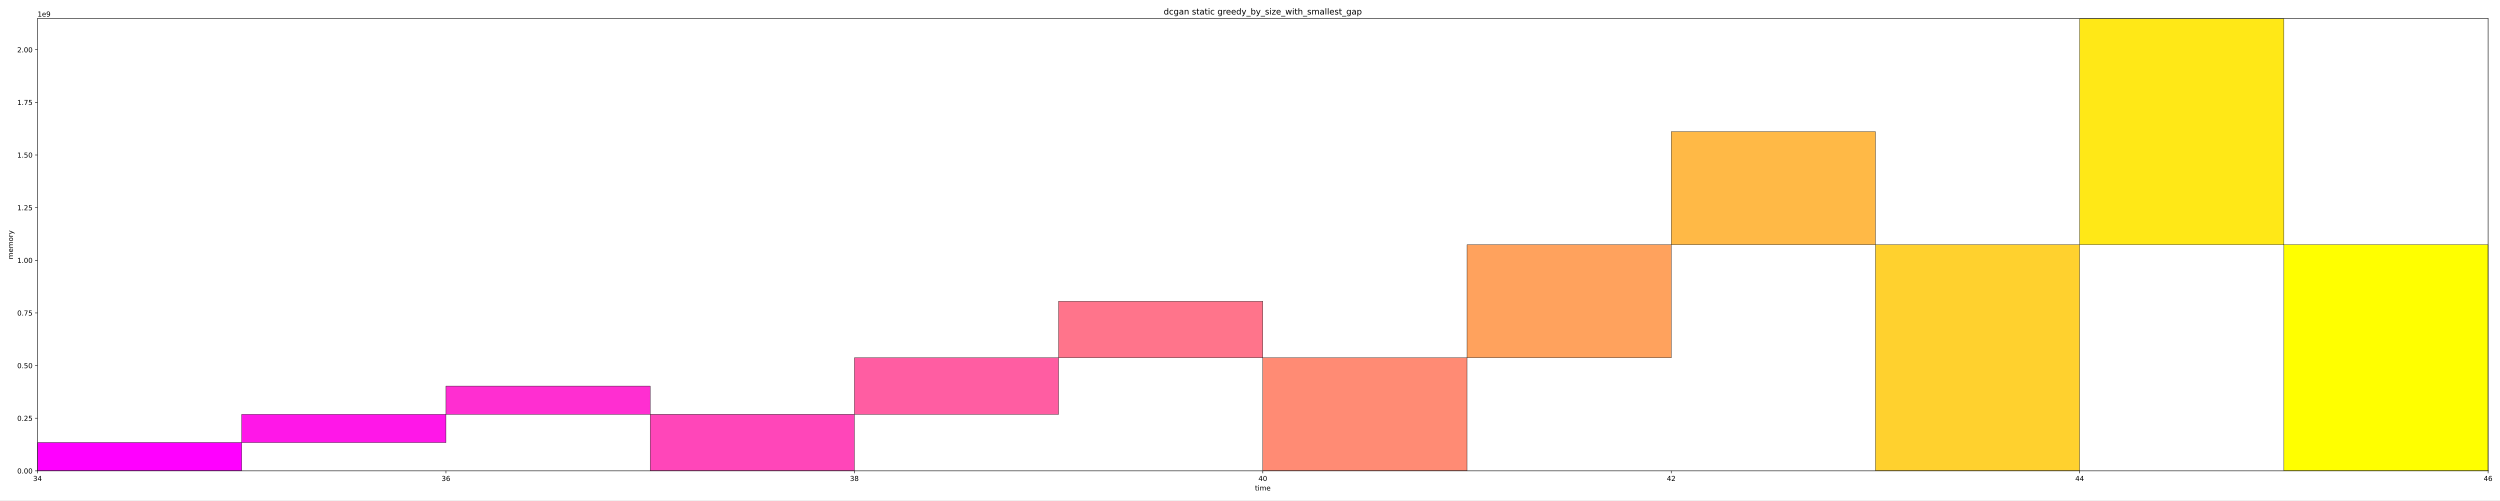
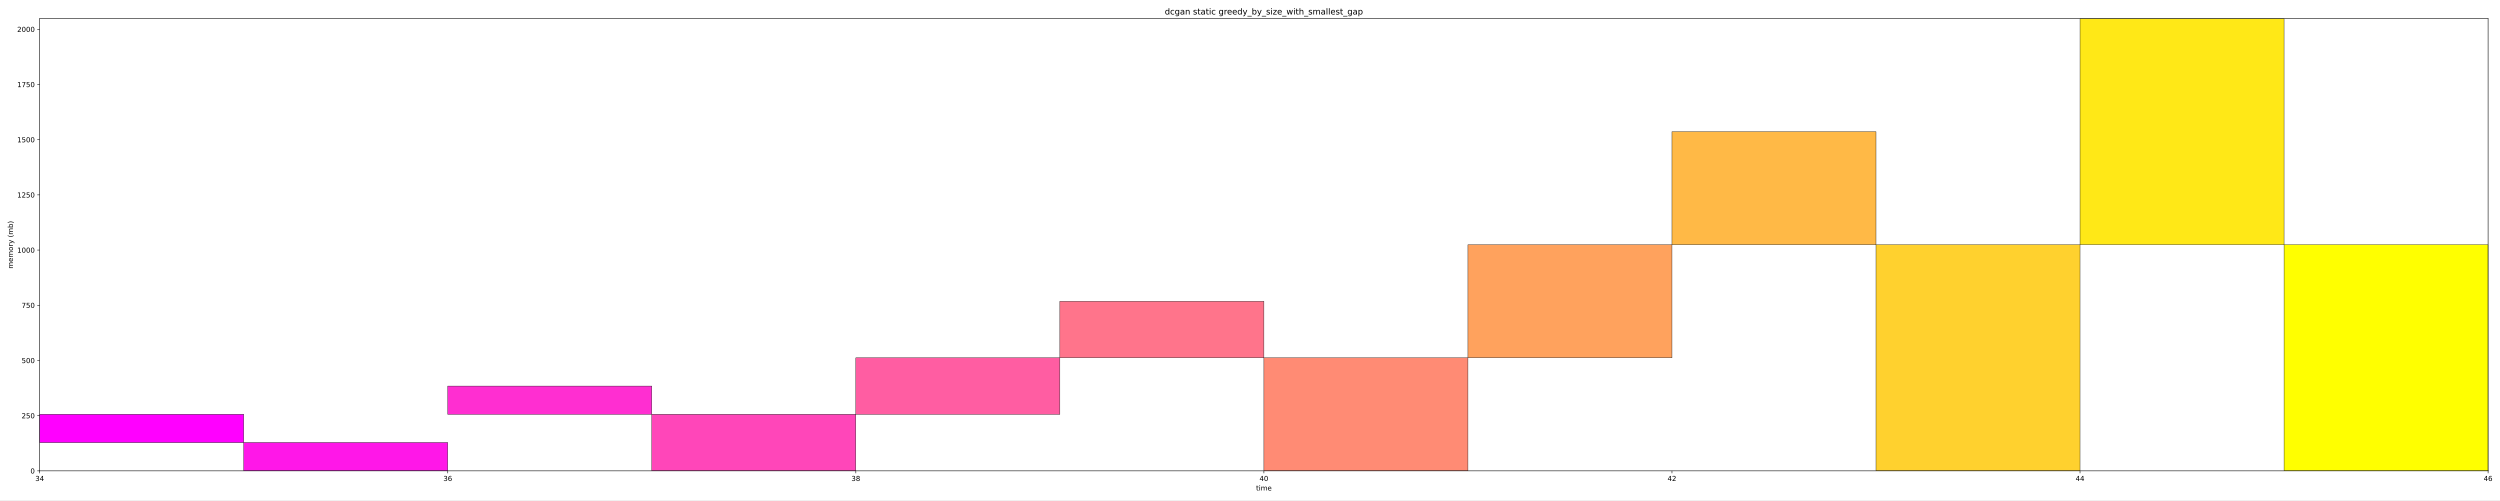
<svg xmlns="http://www.w3.org/2000/svg" xmlns:xlink="http://www.w3.org/1999/xlink" height="720pt" version="1.1" viewBox="0 0 3600 720" width="3600pt">
  <defs>
    <style type="text/css">*{stroke-linecap:butt;stroke-linejoin:round;}</style>
  </defs>
  <g id="figure_1">
    <g id="patch_1">
      <path d="M 0 720  L 3600 720  L 3600 0  L 0 0  z " style="fill:#ffffff;" />
    </g>
    <g id="axes_1">
      <g id="patch_2">
-         <path d="M 54.02 678.04  L 3582.855 678.04  L 3582.855 26.88  L 54.02 26.88  z " style="fill:#ffffff;" />
+         <path d="M 57.17 678.04  L 3582.855 678.04  L 3582.855 26.88  L 57.17 26.88  z " style="fill:#ffffff;" />
      </g>
      <g id="patch_3">
-         <path clip-path="url(#p59c1eb169c)" d="M 54.02 678.04  L 348.09 678.04  L 348.09 637.342  L 54.02 637.342  z " style="fill:#ff00ff;stroke:#000000;stroke-linejoin:miter;stroke-width:0.5;" />
+         <path clip-path="url(#p5b5885b519)" d="M 57.17 637.342  L 350.977 637.342  L 350.977 596.645  L 57.17 596.645  z " style="fill:#ff00ff;stroke:#000000;stroke-linejoin:miter;stroke-width:0.5;" />
      </g>
      <g id="patch_4">
-         <path clip-path="url(#p59c1eb169c)" d="M 348.09 637.342  L 642.159 637.342  L 642.159 596.645  L 348.09 596.645  z " style="fill:#ff17e8;stroke:#000000;stroke-linejoin:miter;stroke-width:0.5;" />
+         <path clip-path="url(#p5b5885b519)" d="M 350.977 678.04  L 644.784 678.04  L 644.784 637.342  L 350.977 637.342  z " style="fill:#ff17e8;stroke:#000000;stroke-linejoin:miter;stroke-width:0.5;" />
      </g>
      <g id="patch_5">
-         <path clip-path="url(#p59c1eb169c)" d="M 642.159 596.645  L 936.229 596.645  L 936.229 555.947  L 642.159 555.947  z " style="fill:#ff2ed1;stroke:#000000;stroke-linejoin:miter;stroke-width:0.5;" />
+         <path clip-path="url(#p5b5885b519)" d="M 644.784 596.645  L 938.591 596.645  L 938.591 555.947  L 644.784 555.947  z " style="fill:#ff2ed1;stroke:#000000;stroke-linejoin:miter;stroke-width:0.5;" />
      </g>
      <g id="patch_6">
-         <path clip-path="url(#p59c1eb169c)" d="M 936.229 678.04  L 1230.298 678.04  L 1230.298 596.645  L 936.229 596.645  z " style="fill:#ff46b9;stroke:#000000;stroke-linejoin:miter;stroke-width:0.5;" />
+         <path clip-path="url(#p5b5885b519)" d="M 938.591 678.04  L 1232.398 678.04  L 1232.398 596.645  L 938.591 596.645  z " style="fill:#ff46b9;stroke:#000000;stroke-linejoin:miter;stroke-width:0.5;" />
      </g>
      <g id="patch_7">
-         <path clip-path="url(#p59c1eb169c)" d="M 1230.298 596.645  L 1524.368 596.645  L 1524.368 515.25  L 1230.298 515.25  z " style="fill:#ff5da2;stroke:#000000;stroke-linejoin:miter;stroke-width:0.5;" />
+         <path clip-path="url(#p5b5885b519)" d="M 1232.398 596.645  L 1526.205 596.645  L 1526.205 515.25  L 1232.398 515.25  z " style="fill:#ff5da2;stroke:#000000;stroke-linejoin:miter;stroke-width:0.5;" />
      </g>
      <g id="patch_8">
-         <path clip-path="url(#p59c1eb169c)" d="M 1524.368 515.25  L 1818.438 515.25  L 1818.438 433.855  L 1524.368 433.855  z " style="fill:#ff748b;stroke:#000000;stroke-linejoin:miter;stroke-width:0.5;" />
+         <path clip-path="url(#p5b5885b519)" d="M 1526.205 515.25  L 1820.013 515.25  L 1820.013 433.855  L 1526.205 433.855  z " style="fill:#ff748b;stroke:#000000;stroke-linejoin:miter;stroke-width:0.5;" />
      </g>
      <g id="patch_9">
-         <path clip-path="url(#p59c1eb169c)" d="M 1818.438 678.04  L 2112.507 678.04  L 2112.507 515.25  L 1818.438 515.25  z " style="fill:#ff8b74;stroke:#000000;stroke-linejoin:miter;stroke-width:0.5;" />
+         <path clip-path="url(#p5b5885b519)" d="M 1820.013 678.04  L 2113.82 678.04  L 2113.82 515.25  L 1820.013 515.25  z " style="fill:#ff8b74;stroke:#000000;stroke-linejoin:miter;stroke-width:0.5;" />
      </g>
      <g id="patch_10">
-         <path clip-path="url(#p59c1eb169c)" d="M 2112.507 515.25  L 2406.577 515.25  L 2406.577 352.46  L 2112.507 352.46  z " style="fill:#ffa25d;stroke:#000000;stroke-linejoin:miter;stroke-width:0.5;" />
+         <path clip-path="url(#p5b5885b519)" d="M 2113.82 515.25  L 2407.627 515.25  L 2407.627 352.46  L 2113.82 352.46  z " style="fill:#ffa25d;stroke:#000000;stroke-linejoin:miter;stroke-width:0.5;" />
      </g>
      <g id="patch_11">
-         <path clip-path="url(#p59c1eb169c)" d="M 2406.577 352.46  L 2700.646 352.46  L 2700.646 189.67  L 2406.577 189.67  z " style="fill:#ffb946;stroke:#000000;stroke-linejoin:miter;stroke-width:0.5;" />
+         <path clip-path="url(#p5b5885b519)" d="M 2407.627 352.46  L 2701.434 352.46  L 2701.434 189.67  L 2407.627 189.67  z " style="fill:#ffb946;stroke:#000000;stroke-linejoin:miter;stroke-width:0.5;" />
      </g>
      <g id="patch_12">
-         <path clip-path="url(#p59c1eb169c)" d="M 2700.646 678.04  L 2994.716 678.04  L 2994.716 352.46  L 2700.646 352.46  z " style="fill:#ffd12e;stroke:#000000;stroke-linejoin:miter;stroke-width:0.5;" />
+         <path clip-path="url(#p5b5885b519)" d="M 2701.434 678.04  L 2995.241 678.04  L 2995.241 352.46  L 2701.434 352.46  z " style="fill:#ffd12e;stroke:#000000;stroke-linejoin:miter;stroke-width:0.5;" />
      </g>
      <g id="patch_13">
-         <path clip-path="url(#p59c1eb169c)" d="M 2994.716 352.46  L 3288.785 352.46  L 3288.785 26.88  L 2994.716 26.88  z " style="fill:#ffe817;stroke:#000000;stroke-linejoin:miter;stroke-width:0.5;" />
+         <path clip-path="url(#p5b5885b519)" d="M 2995.241 352.46  L 3289.048 352.46  L 3289.048 26.88  L 2995.241 26.88  z " style="fill:#ffe817;stroke:#000000;stroke-linejoin:miter;stroke-width:0.5;" />
      </g>
      <g id="patch_14">
-         <path clip-path="url(#p59c1eb169c)" d="M 3288.785 678.04  L 3582.855 678.04  L 3582.855 352.46  L 3288.785 352.46  z " style="fill:#ffff00;stroke:#000000;stroke-linejoin:miter;stroke-width:0.5;" />
+         <path clip-path="url(#p5b5885b519)" d="M 3289.048 678.04  L 3582.855 678.04  L 3582.855 352.46  L 3289.048 352.46  z " style="fill:#ffff00;stroke:#000000;stroke-linejoin:miter;stroke-width:0.5;" />
      </g>
      <g id="matplotlib.axis_1">
        <g id="xtick_1">
          <g id="line2d_1">
            <defs>
-               <path d="M 0 0  L 0 3.5  " id="m868008a012" style="stroke:#000000;stroke-width:0.8;" />
+               <path d="M 0 0  L 0 3.5  " id="m33c045adec" style="stroke:#000000;stroke-width:0.8;" />
            </defs>
            <g>
-               <use style="stroke:#000000;stroke-width:0.8;" x="54.02" xlink:href="#m868008a012" y="678.04" />
+               <use style="stroke:#000000;stroke-width:0.8;" x="57.17" xlink:href="#m33c045adec" y="678.04" />
            </g>
          </g>
          <g id="text_1">
-             <g transform="translate(47.6575 692.6384)scale(0.1 -0.1)">
+             <g transform="translate(50.8075 692.6384)scale(0.1 -0.1)">
              <defs>
                <path d="M 2597 2516  Q 3050 2419 3304 2112  Q 3559 1806 3559 1356  Q 3559 666 3084 287  Q 2609 -91 1734 -91  Q 1441 -91 1130 -33  Q 819 25 488 141  L 488 750  Q 750 597 1062 519  Q 1375 441 1716 441  Q 2309 441 2620 675  Q 2931 909 2931 1356  Q 2931 1769 2642 2001  Q 2353 2234 1838 2234  L 1294 2234  L 1294 2753  L 1863 2753  Q 2328 2753 2575 2939  Q 2822 3125 2822 3475  Q 2822 3834 2567 4026  Q 2313 4219 1838 4219  Q 1578 4219 1281 4162  Q 984 4106 628 3988  L 628 4550  Q 988 4650 1302 4700  Q 1616 4750 1894 4750  Q 2613 4750 3031 4423  Q 3450 4097 3450 3541  Q 3450 3153 3228 2886  Q 3006 2619 2597 2516  z " id="DejaVuSans-33" transform="scale(0.015625)" />
                <path d="M 2419 4116  L 825 1625  L 2419 1625  L 2419 4116  z M 2253 4666  L 3047 4666  L 3047 1625  L 3713 1625  L 3713 1100  L 3047 1100  L 3047 0  L 2419 0  L 2419 1100  L 313 1100  L 313 1709  L 2253 4666  z " id="DejaVuSans-34" transform="scale(0.015625)" />
              </defs>
              <use xlink:href="#DejaVuSans-33" />
              <use x="63.623" xlink:href="#DejaVuSans-34" />
            </g>
          </g>
        </g>
        <g id="xtick_2">
          <g id="line2d_2">
            <g>
-               <use style="stroke:#000000;stroke-width:0.8;" x="642.159" xlink:href="#m868008a012" y="678.04" />
+               <use style="stroke:#000000;stroke-width:0.8;" x="644.784" xlink:href="#m33c045adec" y="678.04" />
            </g>
          </g>
          <g id="text_2">
-             <g transform="translate(635.7967 692.6384)scale(0.1 -0.1)">
+             <g transform="translate(638.4217 692.6384)scale(0.1 -0.1)">
              <defs>
                <path d="M 2113 2584  Q 1688 2584 1439 2293  Q 1191 2003 1191 1497  Q 1191 994 1439 701  Q 1688 409 2113 409  Q 2538 409 2786 701  Q 3034 994 3034 1497  Q 3034 2003 2786 2293  Q 2538 2584 2113 2584  z M 3366 4563  L 3366 3988  Q 3128 4100 2886 4159  Q 2644 4219 2406 4219  Q 1781 4219 1451 3797  Q 1122 3375 1075 2522  Q 1259 2794 1537 2939  Q 1816 3084 2150 3084  Q 2853 3084 3261 2657  Q 3669 2231 3669 1497  Q 3669 778 3244 343  Q 2819 -91 2113 -91  Q 1303 -91 875 529  Q 447 1150 447 2328  Q 447 3434 972 4092  Q 1497 4750 2381 4750  Q 2619 4750 2861 4703  Q 3103 4656 3366 4563  z " id="DejaVuSans-36" transform="scale(0.015625)" />
              </defs>
              <use xlink:href="#DejaVuSans-33" />
              <use x="63.623" xlink:href="#DejaVuSans-36" />
            </g>
          </g>
        </g>
        <g id="xtick_3">
          <g id="line2d_3">
            <g>
-               <use style="stroke:#000000;stroke-width:0.8;" x="1230.298" xlink:href="#m868008a012" y="678.04" />
+               <use style="stroke:#000000;stroke-width:0.8;" x="1232.398" xlink:href="#m33c045adec" y="678.04" />
            </g>
          </g>
          <g id="text_3">
-             <g transform="translate(1223.936 692.6384)scale(0.1 -0.1)">
+             <g transform="translate(1226.036 692.6384)scale(0.1 -0.1)">
              <defs>
                <path d="M 2034 2216  Q 1584 2216 1326 1975  Q 1069 1734 1069 1313  Q 1069 891 1326 650  Q 1584 409 2034 409  Q 2484 409 2743 651  Q 3003 894 3003 1313  Q 3003 1734 2745 1975  Q 2488 2216 2034 2216  z M 1403 2484  Q 997 2584 770 2862  Q 544 3141 544 3541  Q 544 4100 942 4425  Q 1341 4750 2034 4750  Q 2731 4750 3128 4425  Q 3525 4100 3525 3541  Q 3525 3141 3298 2862  Q 3072 2584 2669 2484  Q 3125 2378 3379 2068  Q 3634 1759 3634 1313  Q 3634 634 3220 271  Q 2806 -91 2034 -91  Q 1263 -91 848 271  Q 434 634 434 1313  Q 434 1759 690 2068  Q 947 2378 1403 2484  z M 1172 3481  Q 1172 3119 1398 2916  Q 1625 2713 2034 2713  Q 2441 2713 2670 2916  Q 2900 3119 2900 3481  Q 2900 3844 2670 4047  Q 2441 4250 2034 4250  Q 1625 4250 1398 4047  Q 1172 3844 1172 3481  z " id="DejaVuSans-38" transform="scale(0.015625)" />
              </defs>
              <use xlink:href="#DejaVuSans-33" />
              <use x="63.623" xlink:href="#DejaVuSans-38" />
            </g>
          </g>
        </g>
        <g id="xtick_4">
          <g id="line2d_4">
            <g>
-               <use style="stroke:#000000;stroke-width:0.8;" x="1818.438" xlink:href="#m868008a012" y="678.04" />
+               <use style="stroke:#000000;stroke-width:0.8;" x="1820.013" xlink:href="#m33c045adec" y="678.04" />
            </g>
          </g>
          <g id="text_4">
-             <g transform="translate(1812.075 692.6384)scale(0.1 -0.1)">
+             <g transform="translate(1813.65 692.6384)scale(0.1 -0.1)">
              <defs>
                <path d="M 2034 4250  Q 1547 4250 1301 3770  Q 1056 3291 1056 2328  Q 1056 1369 1301 889  Q 1547 409 2034 409  Q 2525 409 2770 889  Q 3016 1369 3016 2328  Q 3016 3291 2770 3770  Q 2525 4250 2034 4250  z M 2034 4750  Q 2819 4750 3233 4129  Q 3647 3509 3647 2328  Q 3647 1150 3233 529  Q 2819 -91 2034 -91  Q 1250 -91 836 529  Q 422 1150 422 2328  Q 422 3509 836 4129  Q 1250 4750 2034 4750  z " id="DejaVuSans-30" transform="scale(0.015625)" />
              </defs>
              <use xlink:href="#DejaVuSans-34" />
              <use x="63.623" xlink:href="#DejaVuSans-30" />
            </g>
          </g>
        </g>
        <g id="xtick_5">
          <g id="line2d_5">
            <g>
-               <use style="stroke:#000000;stroke-width:0.8;" x="2406.577" xlink:href="#m868008a012" y="678.04" />
+               <use style="stroke:#000000;stroke-width:0.8;" x="2407.627" xlink:href="#m33c045adec" y="678.04" />
            </g>
          </g>
          <g id="text_5">
-             <g transform="translate(2400.214 692.6384)scale(0.1 -0.1)">
+             <g transform="translate(2401.264 692.6384)scale(0.1 -0.1)">
              <defs>
                <path d="M 1228 531  L 3431 531  L 3431 0  L 469 0  L 469 531  Q 828 903 1448 1529  Q 2069 2156 2228 2338  Q 2531 2678 2651 2914  Q 2772 3150 2772 3378  Q 2772 3750 2511 3984  Q 2250 4219 1831 4219  Q 1534 4219 1204 4116  Q 875 4013 500 3803  L 500 4441  Q 881 4594 1212 4672  Q 1544 4750 1819 4750  Q 2544 4750 2975 4387  Q 3406 4025 3406 3419  Q 3406 3131 3298 2873  Q 3191 2616 2906 2266  Q 2828 2175 2409 1742  Q 1991 1309 1228 531  z " id="DejaVuSans-32" transform="scale(0.015625)" />
              </defs>
              <use xlink:href="#DejaVuSans-34" />
              <use x="63.623" xlink:href="#DejaVuSans-32" />
            </g>
          </g>
        </g>
        <g id="xtick_6">
          <g id="line2d_6">
            <g>
-               <use style="stroke:#000000;stroke-width:0.8;" x="2994.716" xlink:href="#m868008a012" y="678.04" />
+               <use style="stroke:#000000;stroke-width:0.8;" x="2995.241" xlink:href="#m33c045adec" y="678.04" />
            </g>
          </g>
          <g id="text_6">
-             <g transform="translate(2988.353 692.6384)scale(0.1 -0.1)">
+             <g transform="translate(2988.878 692.6384)scale(0.1 -0.1)">
              <use xlink:href="#DejaVuSans-34" />
              <use x="63.623" xlink:href="#DejaVuSans-34" />
            </g>
          </g>
        </g>
        <g id="xtick_7">
          <g id="line2d_7">
            <g>
-               <use style="stroke:#000000;stroke-width:0.8;" x="3582.855" xlink:href="#m868008a012" y="678.04" />
+               <use style="stroke:#000000;stroke-width:0.8;" x="3582.855" xlink:href="#m33c045adec" y="678.04" />
            </g>
          </g>
          <g id="text_7">
            <g transform="translate(3576.492 692.6384)scale(0.1 -0.1)">
              <use xlink:href="#DejaVuSans-34" />
              <use x="63.623" xlink:href="#DejaVuSans-36" />
            </g>
          </g>
        </g>
        <g id="text_8">
-           <g transform="translate(1807.141 706.3166)scale(0.1 -0.1)">
+           <g transform="translate(1808.716 706.3166)scale(0.1 -0.1)">
            <defs>
              <path d="M 1172 4494  L 1172 3500  L 2356 3500  L 2356 3053  L 1172 3053  L 1172 1153  Q 1172 725 1289 603  Q 1406 481 1766 481  L 2356 481  L 2356 0  L 1766 0  Q 1100 0 847 248  Q 594 497 594 1153  L 594 3053  L 172 3053  L 172 3500  L 594 3500  L 594 4494  L 1172 4494  z " id="DejaVuSans-74" transform="scale(0.015625)" />
              <path d="M 603 3500  L 1178 3500  L 1178 0  L 603 0  L 603 3500  z M 603 4863  L 1178 4863  L 1178 4134  L 603 4134  L 603 4863  z " id="DejaVuSans-69" transform="scale(0.015625)" />
              <path d="M 3328 2828  Q 3544 3216 3844 3400  Q 4144 3584 4550 3584  Q 5097 3584 5394 3201  Q 5691 2819 5691 2113  L 5691 0  L 5113 0  L 5113 2094  Q 5113 2597 4934 2840  Q 4756 3084 4391 3084  Q 3944 3084 3684 2787  Q 3425 2491 3425 1978  L 3425 0  L 2847 0  L 2847 2094  Q 2847 2600 2669 2842  Q 2491 3084 2119 3084  Q 1678 3084 1418 2786  Q 1159 2488 1159 1978  L 1159 0  L 581 0  L 581 3500  L 1159 3500  L 1159 2956  Q 1356 3278 1631 3431  Q 1906 3584 2284 3584  Q 2666 3584 2933 3390  Q 3200 3197 3328 2828  z " id="DejaVuSans-6d" transform="scale(0.015625)" />
              <path d="M 3597 1894  L 3597 1613  L 953 1613  Q 991 1019 1311 708  Q 1631 397 2203 397  Q 2534 397 2845 478  Q 3156 559 3463 722  L 3463 178  Q 3153 47 2828 -22  Q 2503 -91 2169 -91  Q 1331 -91 842 396  Q 353 884 353 1716  Q 353 2575 817 3079  Q 1281 3584 2069 3584  Q 2775 3584 3186 3129  Q 3597 2675 3597 1894  z M 3022 2063  Q 3016 2534 2758 2815  Q 2500 3097 2075 3097  Q 1594 3097 1305 2825  Q 1016 2553 972 2059  L 3022 2063  z " id="DejaVuSans-65" transform="scale(0.015625)" />
            </defs>
            <use xlink:href="#DejaVuSans-74" />
            <use x="39.209" xlink:href="#DejaVuSans-69" />
            <use x="66.992" xlink:href="#DejaVuSans-6d" />
            <use x="164.404" xlink:href="#DejaVuSans-65" />
          </g>
        </g>
      </g>
      <g id="matplotlib.axis_2">
        <g id="ytick_1">
          <g id="line2d_8">
            <defs>
-               <path d="M 0 0  L -3.5 0  " id="m20a3fbc1a6" style="stroke:#000000;stroke-width:0.8;" />
+               <path d="M 0 0  L -3.5 0  " id="m0363af2e41" style="stroke:#000000;stroke-width:0.8;" />
            </defs>
            <g>
-               <use style="stroke:#000000;stroke-width:0.8;" x="54.02" xlink:href="#m20a3fbc1a6" y="678.04" />
+               <use style="stroke:#000000;stroke-width:0.8;" x="57.17" xlink:href="#m0363af2e41" y="678.04" />
            </g>
          </g>
          <g id="text_9">
-             <g transform="translate(24.75437 681.8392)scale(0.1 -0.1)">
-               <defs>
-                 <path d="M 684 794  L 1344 794  L 1344 0  L 684 0  L 684 794  z " id="DejaVuSans-2e" transform="scale(0.015625)" />
-               </defs>
+             <g transform="translate(43.8075 681.8392)scale(0.1 -0.1)">
              <use xlink:href="#DejaVuSans-30" />
-               <use x="63.623" xlink:href="#DejaVuSans-2e" />
-               <use x="95.41" xlink:href="#DejaVuSans-30" />
-               <use x="159.033" xlink:href="#DejaVuSans-30" />
            </g>
          </g>
        </g>
        <g id="ytick_2">
          <g id="line2d_9">
            <g>
-               <use style="stroke:#000000;stroke-width:0.8;" x="54.02" xlink:href="#m20a3fbc1a6" y="602.235" />
+               <use style="stroke:#000000;stroke-width:0.8;" x="57.17" xlink:href="#m0363af2e41" y="598.553" />
            </g>
          </g>
          <g id="text_10">
-             <g transform="translate(24.75437 606.0342)scale(0.1 -0.1)">
+             <g transform="translate(31.0825 602.3519)scale(0.1 -0.1)">
              <defs>
                <path d="M 691 4666  L 3169 4666  L 3169 4134  L 1269 4134  L 1269 2991  Q 1406 3038 1543 3061  Q 1681 3084 1819 3084  Q 2600 3084 3056 2656  Q 3513 2228 3513 1497  Q 3513 744 3044 326  Q 2575 -91 1722 -91  Q 1428 -91 1123 -41  Q 819 9 494 109  L 494 744  Q 775 591 1075 516  Q 1375 441 1709 441  Q 2250 441 2565 725  Q 2881 1009 2881 1497  Q 2881 1984 2565 2268  Q 2250 2553 1709 2553  Q 1456 2553 1204 2497  Q 953 2441 691 2322  L 691 4666  z " id="DejaVuSans-35" transform="scale(0.015625)" />
              </defs>
-               <use xlink:href="#DejaVuSans-30" />
-               <use x="63.623" xlink:href="#DejaVuSans-2e" />
-               <use x="95.41" xlink:href="#DejaVuSans-32" />
-               <use x="159.033" xlink:href="#DejaVuSans-35" />
+               <use xlink:href="#DejaVuSans-32" />
+               <use x="63.623" xlink:href="#DejaVuSans-35" />
+               <use x="127.246" xlink:href="#DejaVuSans-30" />
            </g>
          </g>
        </g>
        <g id="ytick_3">
          <g id="line2d_10">
            <g>
-               <use style="stroke:#000000;stroke-width:0.8;" x="54.02" xlink:href="#m20a3fbc1a6" y="526.43" />
+               <use style="stroke:#000000;stroke-width:0.8;" x="57.17" xlink:href="#m0363af2e41" y="519.065" />
            </g>
          </g>
          <g id="text_11">
-             <g transform="translate(24.75437 530.2292)scale(0.1 -0.1)">
-               <use xlink:href="#DejaVuSans-30" />
-               <use x="63.623" xlink:href="#DejaVuSans-2e" />
-               <use x="95.41" xlink:href="#DejaVuSans-35" />
-               <use x="159.033" xlink:href="#DejaVuSans-30" />
+             <g transform="translate(31.0825 522.8646)scale(0.1 -0.1)">
+               <use xlink:href="#DejaVuSans-35" />
+               <use x="63.623" xlink:href="#DejaVuSans-30" />
+               <use x="127.246" xlink:href="#DejaVuSans-30" />
            </g>
          </g>
        </g>
        <g id="ytick_4">
          <g id="line2d_11">
            <g>
-               <use style="stroke:#000000;stroke-width:0.8;" x="54.02" xlink:href="#m20a3fbc1a6" y="450.625" />
+               <use style="stroke:#000000;stroke-width:0.8;" x="57.17" xlink:href="#m0363af2e41" y="439.578" />
            </g>
          </g>
          <g id="text_12">
-             <g transform="translate(24.75437 454.4242)scale(0.1 -0.1)">
+             <g transform="translate(31.0825 443.3773)scale(0.1 -0.1)">
              <defs>
                <path d="M 525 4666  L 3525 4666  L 3525 4397  L 1831 0  L 1172 0  L 2766 4134  L 525 4134  L 525 4666  z " id="DejaVuSans-37" transform="scale(0.015625)" />
              </defs>
-               <use xlink:href="#DejaVuSans-30" />
-               <use x="63.623" xlink:href="#DejaVuSans-2e" />
-               <use x="95.41" xlink:href="#DejaVuSans-37" />
-               <use x="159.033" xlink:href="#DejaVuSans-35" />
+               <use xlink:href="#DejaVuSans-37" />
+               <use x="63.623" xlink:href="#DejaVuSans-35" />
+               <use x="127.246" xlink:href="#DejaVuSans-30" />
            </g>
          </g>
        </g>
        <g id="ytick_5">
          <g id="line2d_12">
            <g>
-               <use style="stroke:#000000;stroke-width:0.8;" x="54.02" xlink:href="#m20a3fbc1a6" y="374.82" />
+               <use style="stroke:#000000;stroke-width:0.8;" x="57.17" xlink:href="#m0363af2e41" y="360.091" />
            </g>
          </g>
          <g id="text_13">
-             <g transform="translate(24.75437 378.6192)scale(0.1 -0.1)">
+             <g transform="translate(24.72 363.89)scale(0.1 -0.1)">
              <defs>
                <path d="M 794 531  L 1825 531  L 1825 4091  L 703 3866  L 703 4441  L 1819 4666  L 2450 4666  L 2450 531  L 3481 531  L 3481 0  L 794 0  L 794 531  z " id="DejaVuSans-31" transform="scale(0.015625)" />
              </defs>
              <use xlink:href="#DejaVuSans-31" />
-               <use x="63.623" xlink:href="#DejaVuSans-2e" />
-               <use x="95.41" xlink:href="#DejaVuSans-30" />
-               <use x="159.033" xlink:href="#DejaVuSans-30" />
+               <use x="63.623" xlink:href="#DejaVuSans-30" />
+               <use x="127.246" xlink:href="#DejaVuSans-30" />
+               <use x="190.869" xlink:href="#DejaVuSans-30" />
            </g>
          </g>
        </g>
        <g id="ytick_6">
          <g id="line2d_13">
            <g>
-               <use style="stroke:#000000;stroke-width:0.8;" x="54.02" xlink:href="#m20a3fbc1a6" y="299.015" />
+               <use style="stroke:#000000;stroke-width:0.8;" x="57.17" xlink:href="#m0363af2e41" y="280.603" />
            </g>
          </g>
          <g id="text_14">
-             <g transform="translate(24.75437 302.8142)scale(0.1 -0.1)">
+             <g transform="translate(24.72 284.4027)scale(0.1 -0.1)">
              <use xlink:href="#DejaVuSans-31" />
-               <use x="63.623" xlink:href="#DejaVuSans-2e" />
-               <use x="95.41" xlink:href="#DejaVuSans-32" />
-               <use x="159.033" xlink:href="#DejaVuSans-35" />
+               <use x="63.623" xlink:href="#DejaVuSans-32" />
+               <use x="127.246" xlink:href="#DejaVuSans-35" />
+               <use x="190.869" xlink:href="#DejaVuSans-30" />
            </g>
          </g>
        </g>
        <g id="ytick_7">
          <g id="line2d_14">
            <g>
-               <use style="stroke:#000000;stroke-width:0.8;" x="54.02" xlink:href="#m20a3fbc1a6" y="223.21" />
+               <use style="stroke:#000000;stroke-width:0.8;" x="57.17" xlink:href="#m0363af2e41" y="201.116" />
            </g>
          </g>
          <g id="text_15">
-             <g transform="translate(24.75437 227.0092)scale(0.1 -0.1)">
+             <g transform="translate(24.72 204.9154)scale(0.1 -0.1)">
              <use xlink:href="#DejaVuSans-31" />
-               <use x="63.623" xlink:href="#DejaVuSans-2e" />
-               <use x="95.41" xlink:href="#DejaVuSans-35" />
-               <use x="159.033" xlink:href="#DejaVuSans-30" />
+               <use x="63.623" xlink:href="#DejaVuSans-35" />
+               <use x="127.246" xlink:href="#DejaVuSans-30" />
+               <use x="190.869" xlink:href="#DejaVuSans-30" />
            </g>
          </g>
        </g>
        <g id="ytick_8">
          <g id="line2d_15">
            <g>
-               <use style="stroke:#000000;stroke-width:0.8;" x="54.02" xlink:href="#m20a3fbc1a6" y="147.405" />
+               <use style="stroke:#000000;stroke-width:0.8;" x="57.17" xlink:href="#m0363af2e41" y="121.629" />
            </g>
          </g>
          <g id="text_16">
-             <g transform="translate(24.75437 151.2042)scale(0.1 -0.1)">
+             <g transform="translate(24.72 125.4281)scale(0.1 -0.1)">
              <use xlink:href="#DejaVuSans-31" />
-               <use x="63.623" xlink:href="#DejaVuSans-2e" />
-               <use x="95.41" xlink:href="#DejaVuSans-37" />
-               <use x="159.033" xlink:href="#DejaVuSans-35" />
+               <use x="63.623" xlink:href="#DejaVuSans-37" />
+               <use x="127.246" xlink:href="#DejaVuSans-35" />
+               <use x="190.869" xlink:href="#DejaVuSans-30" />
            </g>
          </g>
        </g>
        <g id="ytick_9">
          <g id="line2d_16">
            <g>
-               <use style="stroke:#000000;stroke-width:0.8;" x="54.02" xlink:href="#m20a3fbc1a6" y="71.6" />
+               <use style="stroke:#000000;stroke-width:0.8;" x="57.17" xlink:href="#m0363af2e41" y="42.142" />
            </g>
          </g>
          <g id="text_17">
-             <g transform="translate(24.75437 75.39921)scale(0.1 -0.1)">
+             <g transform="translate(24.72 45.94078)scale(0.1 -0.1)">
              <use xlink:href="#DejaVuSans-32" />
-               <use x="63.623" xlink:href="#DejaVuSans-2e" />
-               <use x="95.41" xlink:href="#DejaVuSans-30" />
-               <use x="159.033" xlink:href="#DejaVuSans-30" />
+               <use x="63.623" xlink:href="#DejaVuSans-30" />
+               <use x="127.246" xlink:href="#DejaVuSans-30" />
+               <use x="190.869" xlink:href="#DejaVuSans-30" />
            </g>
          </g>
        </g>
        <g id="text_18">
-           <g transform="translate(18.67469 373.3514)rotate(-90)scale(0.1 -0.1)">
+           <g transform="translate(18.64031 386.8866)rotate(-90)scale(0.1 -0.1)">
            <defs>
              <path d="M 1959 3097  Q 1497 3097 1228 2736  Q 959 2375 959 1747  Q 959 1119 1226 758  Q 1494 397 1959 397  Q 2419 397 2687 759  Q 2956 1122 2956 1747  Q 2956 2369 2687 2733  Q 2419 3097 1959 3097  z M 1959 3584  Q 2709 3584 3137 3096  Q 3566 2609 3566 1747  Q 3566 888 3137 398  Q 2709 -91 1959 -91  Q 1206 -91 779 398  Q 353 888 353 1747  Q 353 2609 779 3096  Q 1206 3584 1959 3584  z " id="DejaVuSans-6f" transform="scale(0.015625)" />
              <path d="M 2631 2963  Q 2534 3019 2420 3045  Q 2306 3072 2169 3072  Q 1681 3072 1420 2755  Q 1159 2438 1159 1844  L 1159 0  L 581 0  L 581 3500  L 1159 3500  L 1159 2956  Q 1341 3275 1631 3429  Q 1922 3584 2338 3584  Q 2397 3584 2469 3576  Q 2541 3569 2628 3553  L 2631 2963  z " id="DejaVuSans-72" transform="scale(0.015625)" />
              <path d="M 2059 -325  Q 1816 -950 1584 -1140  Q 1353 -1331 966 -1331  L 506 -1331  L 506 -850  L 844 -850  Q 1081 -850 1212 -737  Q 1344 -625 1503 -206  L 1606 56  L 191 3500  L 800 3500  L 1894 763  L 2988 3500  L 3597 3500  L 2059 -325  z " id="DejaVuSans-79" transform="scale(0.015625)" />
+               <path id="DejaVuSans-20" transform="scale(0.015625)" />
+               <path d="M 1984 4856  Q 1566 4138 1362 3434  Q 1159 2731 1159 2009  Q 1159 1288 1364 580  Q 1569 -128 1984 -844  L 1484 -844  Q 1016 -109 783 600  Q 550 1309 550 2009  Q 550 2706 781 3412  Q 1013 4119 1484 4856  L 1984 4856  z " id="DejaVuSans-28" transform="scale(0.015625)" />
+               <path d="M 3116 1747  Q 3116 2381 2855 2742  Q 2594 3103 2138 3103  Q 1681 3103 1420 2742  Q 1159 2381 1159 1747  Q 1159 1113 1420 752  Q 1681 391 2138 391  Q 2594 391 2855 752  Q 3116 1113 3116 1747  z M 1159 2969  Q 1341 3281 1617 3432  Q 1894 3584 2278 3584  Q 2916 3584 3314 3078  Q 3713 2572 3713 1747  Q 3713 922 3314 415  Q 2916 -91 2278 -91  Q 1894 -91 1617 61  Q 1341 213 1159 525  L 1159 0  L 581 0  L 581 4863  L 1159 4863  L 1159 2969  z " id="DejaVuSans-62" transform="scale(0.015625)" />
+               <path d="M 513 4856  L 1013 4856  Q 1481 4119 1714 3412  Q 1947 2706 1947 2009  Q 1947 1309 1714 600  Q 1481 -109 1013 -844  L 513 -844  Q 928 -128 1133 580  Q 1338 1288 1338 2009  Q 1338 2731 1133 3434  Q 928 4138 513 4856  z " id="DejaVuSans-29" transform="scale(0.015625)" />
            </defs>
            <use xlink:href="#DejaVuSans-6d" />
            <use x="97.412" xlink:href="#DejaVuSans-65" />
            <use x="158.936" xlink:href="#DejaVuSans-6d" />
            <use x="256.348" xlink:href="#DejaVuSans-6f" />
            <use x="317.529" xlink:href="#DejaVuSans-72" />
            <use x="358.643" xlink:href="#DejaVuSans-79" />
-           </g>
-         </g>
-         <g id="text_19">
-           <g transform="translate(54.02 23.88)scale(0.1 -0.1)">
-             <defs>
-               <path d="M 703 97  L 703 672  Q 941 559 1184 500  Q 1428 441 1663 441  Q 2288 441 2617 861  Q 2947 1281 2994 2138  Q 2813 1869 2534 1725  Q 2256 1581 1919 1581  Q 1219 1581 811 2004  Q 403 2428 403 3163  Q 403 3881 828 4315  Q 1253 4750 1959 4750  Q 2769 4750 3195 4129  Q 3622 3509 3622 2328  Q 3622 1225 3098 567  Q 2575 -91 1691 -91  Q 1453 -91 1209 -44  Q 966 3 703 97  z M 1959 2075  Q 2384 2075 2632 2365  Q 2881 2656 2881 3163  Q 2881 3666 2632 3958  Q 2384 4250 1959 4250  Q 1534 4250 1286 3958  Q 1038 3666 1038 3163  Q 1038 2656 1286 2365  Q 1534 2075 1959 2075  z " id="DejaVuSans-39" transform="scale(0.015625)" />
-             </defs>
-             <use xlink:href="#DejaVuSans-31" />
-             <use x="63.623" xlink:href="#DejaVuSans-65" />
-             <use x="125.146" xlink:href="#DejaVuSans-39" />
+             <use x="417.822" xlink:href="#DejaVuSans-20" />
+             <use x="449.609" xlink:href="#DejaVuSans-28" />
+             <use x="488.623" xlink:href="#DejaVuSans-6d" />
+             <use x="586.035" xlink:href="#DejaVuSans-62" />
+             <use x="649.512" xlink:href="#DejaVuSans-29" />
          </g>
        </g>
      </g>
      <g id="patch_15">
-         <path d="M 54.02 678.04  L 54.02 26.88  " style="fill:none;stroke:#000000;stroke-linecap:square;stroke-linejoin:miter;stroke-width:0.8;" />
+         <path d="M 57.17 678.04  L 57.17 26.88  " style="fill:none;stroke:#000000;stroke-linecap:square;stroke-linejoin:miter;stroke-width:0.8;" />
      </g>
      <g id="patch_16">
        <path d="M 3582.855 678.04  L 3582.855 26.88  " style="fill:none;stroke:#000000;stroke-linecap:square;stroke-linejoin:miter;stroke-width:0.8;" />
      </g>
      <g id="patch_17">
-         <path d="M 54.02 678.04  L 3582.855 678.04  " style="fill:none;stroke:#000000;stroke-linecap:square;stroke-linejoin:miter;stroke-width:0.8;" />
+         <path d="M 57.17 678.04  L 3582.855 678.04  " style="fill:none;stroke:#000000;stroke-linecap:square;stroke-linejoin:miter;stroke-width:0.8;" />
      </g>
      <g id="patch_18">
-         <path d="M 54.02 26.88  L 3582.855 26.88  " style="fill:none;stroke:#000000;stroke-linecap:square;stroke-linejoin:miter;stroke-width:0.8;" />
-       </g>
-       <g id="text_20">
-         <g transform="translate(1675.702 20.88)scale(0.12 -0.12)">
+         <path d="M 57.17 26.88  L 3582.855 26.88  " style="fill:none;stroke:#000000;stroke-linecap:square;stroke-linejoin:miter;stroke-width:0.8;" />
+       </g>
+       <g id="text_19">
+         <g transform="translate(1677.277 20.88)scale(0.12 -0.12)">
          <defs>
            <path d="M 2906 2969  L 2906 4863  L 3481 4863  L 3481 0  L 2906 0  L 2906 525  Q 2725 213 2448 61  Q 2172 -91 1784 -91  Q 1150 -91 751 415  Q 353 922 353 1747  Q 353 2572 751 3078  Q 1150 3584 1784 3584  Q 2172 3584 2448 3432  Q 2725 3281 2906 2969  z M 947 1747  Q 947 1113 1208 752  Q 1469 391 1925 391  Q 2381 391 2643 752  Q 2906 1113 2906 1747  Q 2906 2381 2643 2742  Q 2381 3103 1925 3103  Q 1469 3103 1208 2742  Q 947 2381 947 1747  z " id="DejaVuSans-64" transform="scale(0.015625)" />
            <path d="M 3122 3366  L 3122 2828  Q 2878 2963 2633 3030  Q 2388 3097 2138 3097  Q 1578 3097 1268 2742  Q 959 2388 959 1747  Q 959 1106 1268 751  Q 1578 397 2138 397  Q 2388 397 2633 464  Q 2878 531 3122 666  L 3122 134  Q 2881 22 2623 -34  Q 2366 -91 2075 -91  Q 1284 -91 818 406  Q 353 903 353 1747  Q 353 2603 823 3093  Q 1294 3584 2113 3584  Q 2378 3584 2631 3529  Q 2884 3475 3122 3366  z " id="DejaVuSans-63" transform="scale(0.015625)" />
            <path d="M 2906 1791  Q 2906 2416 2648 2759  Q 2391 3103 1925 3103  Q 1463 3103 1205 2759  Q 947 2416 947 1791  Q 947 1169 1205 825  Q 1463 481 1925 481  Q 2391 481 2648 825  Q 2906 1169 2906 1791  z M 3481 434  Q 3481 -459 3084 -895  Q 2688 -1331 1869 -1331  Q 1566 -1331 1297 -1286  Q 1028 -1241 775 -1147  L 775 -588  Q 1028 -725 1275 -790  Q 1522 -856 1778 -856  Q 2344 -856 2625 -561  Q 2906 -266 2906 331  L 2906 616  Q 2728 306 2450 153  Q 2172 0 1784 0  Q 1141 0 747 490  Q 353 981 353 1791  Q 353 2603 747 3093  Q 1141 3584 1784 3584  Q 2172 3584 2450 3431  Q 2728 3278 2906 2969  L 2906 3500  L 3481 3500  L 3481 434  z " id="DejaVuSans-67" transform="scale(0.015625)" />
            <path d="M 2194 1759  Q 1497 1759 1228 1600  Q 959 1441 959 1056  Q 959 750 1161 570  Q 1363 391 1709 391  Q 2188 391 2477 730  Q 2766 1069 2766 1631  L 2766 1759  L 2194 1759  z M 3341 1997  L 3341 0  L 2766 0  L 2766 531  Q 2569 213 2275 61  Q 1981 -91 1556 -91  Q 1019 -91 701 211  Q 384 513 384 1019  Q 384 1609 779 1909  Q 1175 2209 1959 2209  L 2766 2209  L 2766 2266  Q 2766 2663 2505 2880  Q 2244 3097 1772 3097  Q 1472 3097 1187 3025  Q 903 2953 641 2809  L 641 3341  Q 956 3463 1253 3523  Q 1550 3584 1831 3584  Q 2591 3584 2966 3190  Q 3341 2797 3341 1997  z " id="DejaVuSans-61" transform="scale(0.015625)" />
            <path d="M 3513 2113  L 3513 0  L 2938 0  L 2938 2094  Q 2938 2591 2744 2837  Q 2550 3084 2163 3084  Q 1697 3084 1428 2787  Q 1159 2491 1159 1978  L 1159 0  L 581 0  L 581 3500  L 1159 3500  L 1159 2956  Q 1366 3272 1645 3428  Q 1925 3584 2291 3584  Q 2894 3584 3203 3211  Q 3513 2838 3513 2113  z " id="DejaVuSans-6e" transform="scale(0.015625)" />
-             <path id="DejaVuSans-20" transform="scale(0.015625)" />
            <path d="M 2834 3397  L 2834 2853  Q 2591 2978 2328 3040  Q 2066 3103 1784 3103  Q 1356 3103 1142 2972  Q 928 2841 928 2578  Q 928 2378 1081 2264  Q 1234 2150 1697 2047  L 1894 2003  Q 2506 1872 2764 1633  Q 3022 1394 3022 966  Q 3022 478 2636 193  Q 2250 -91 1575 -91  Q 1294 -91 989 -36  Q 684 19 347 128  L 347 722  Q 666 556 975 473  Q 1284 391 1588 391  Q 1994 391 2212 530  Q 2431 669 2431 922  Q 2431 1156 2273 1281  Q 2116 1406 1581 1522  L 1381 1569  Q 847 1681 609 1914  Q 372 2147 372 2553  Q 372 3047 722 3315  Q 1072 3584 1716 3584  Q 2034 3584 2315 3537  Q 2597 3491 2834 3397  z " id="DejaVuSans-73" transform="scale(0.015625)" />
            <path d="M 3263 -1063  L 3263 -1509  L -63 -1509  L -63 -1063  L 3263 -1063  z " id="DejaVuSans-5f" transform="scale(0.015625)" />
-             <path d="M 3116 1747  Q 3116 2381 2855 2742  Q 2594 3103 2138 3103  Q 1681 3103 1420 2742  Q 1159 2381 1159 1747  Q 1159 1113 1420 752  Q 1681 391 2138 391  Q 2594 391 2855 752  Q 3116 1113 3116 1747  z M 1159 2969  Q 1341 3281 1617 3432  Q 1894 3584 2278 3584  Q 2916 3584 3314 3078  Q 3713 2572 3713 1747  Q 3713 922 3314 415  Q 2916 -91 2278 -91  Q 1894 -91 1617 61  Q 1341 213 1159 525  L 1159 0  L 581 0  L 581 4863  L 1159 4863  L 1159 2969  z " id="DejaVuSans-62" transform="scale(0.015625)" />
            <path d="M 353 3500  L 3084 3500  L 3084 2975  L 922 459  L 3084 459  L 3084 0  L 275 0  L 275 525  L 2438 3041  L 353 3041  L 353 3500  z " id="DejaVuSans-7a" transform="scale(0.015625)" />
            <path d="M 269 3500  L 844 3500  L 1563 769  L 2278 3500  L 2956 3500  L 3675 769  L 4391 3500  L 4966 3500  L 4050 0  L 3372 0  L 2619 2869  L 1863 0  L 1184 0  L 269 3500  z " id="DejaVuSans-77" transform="scale(0.015625)" />
            <path d="M 3513 2113  L 3513 0  L 2938 0  L 2938 2094  Q 2938 2591 2744 2837  Q 2550 3084 2163 3084  Q 1697 3084 1428 2787  Q 1159 2491 1159 1978  L 1159 0  L 581 0  L 581 4863  L 1159 4863  L 1159 2956  Q 1366 3272 1645 3428  Q 1925 3584 2291 3584  Q 2894 3584 3203 3211  Q 3513 2838 3513 2113  z " id="DejaVuSans-68" transform="scale(0.015625)" />
            <path d="M 603 4863  L 1178 4863  L 1178 0  L 603 0  L 603 4863  z " id="DejaVuSans-6c" transform="scale(0.015625)" />
            <path d="M 1159 525  L 1159 -1331  L 581 -1331  L 581 3500  L 1159 3500  L 1159 2969  Q 1341 3281 1617 3432  Q 1894 3584 2278 3584  Q 2916 3584 3314 3078  Q 3713 2572 3713 1747  Q 3713 922 3314 415  Q 2916 -91 2278 -91  Q 1894 -91 1617 61  Q 1341 213 1159 525  z M 3116 1747  Q 3116 2381 2855 2742  Q 2594 3103 2138 3103  Q 1681 3103 1420 2742  Q 1159 2381 1159 1747  Q 1159 1113 1420 752  Q 1681 391 2138 391  Q 2594 391 2855 752  Q 3116 1113 3116 1747  z " id="DejaVuSans-70" transform="scale(0.015625)" />
          </defs>
          <use xlink:href="#DejaVuSans-64" />
          <use x="63.477" xlink:href="#DejaVuSans-63" />
          <use x="118.457" xlink:href="#DejaVuSans-67" />
          <use x="181.934" xlink:href="#DejaVuSans-61" />
          <use x="243.213" xlink:href="#DejaVuSans-6e" />
          <use x="306.592" xlink:href="#DejaVuSans-20" />
          <use x="338.379" xlink:href="#DejaVuSans-73" />
          <use x="390.479" xlink:href="#DejaVuSans-74" />
          <use x="429.688" xlink:href="#DejaVuSans-61" />
          <use x="490.967" xlink:href="#DejaVuSans-74" />
          <use x="530.176" xlink:href="#DejaVuSans-69" />
          <use x="557.959" xlink:href="#DejaVuSans-63" />
          <use x="612.939" xlink:href="#DejaVuSans-20" />
          <use x="644.727" xlink:href="#DejaVuSans-67" />
          <use x="708.203" xlink:href="#DejaVuSans-72" />
          <use x="747.066" xlink:href="#DejaVuSans-65" />
          <use x="808.59" xlink:href="#DejaVuSans-65" />
          <use x="870.113" xlink:href="#DejaVuSans-64" />
          <use x="933.59" xlink:href="#DejaVuSans-79" />
          <use x="992.77" xlink:href="#DejaVuSans-5f" />
          <use x="1042.77" xlink:href="#DejaVuSans-62" />
          <use x="1106.246" xlink:href="#DejaVuSans-79" />
          <use x="1165.426" xlink:href="#DejaVuSans-5f" />
          <use x="1215.426" xlink:href="#DejaVuSans-73" />
          <use x="1267.525" xlink:href="#DejaVuSans-69" />
          <use x="1295.309" xlink:href="#DejaVuSans-7a" />
          <use x="1347.799" xlink:href="#DejaVuSans-65" />
          <use x="1409.322" xlink:href="#DejaVuSans-5f" />
          <use x="1459.322" xlink:href="#DejaVuSans-77" />
          <use x="1541.109" xlink:href="#DejaVuSans-69" />
          <use x="1568.893" xlink:href="#DejaVuSans-74" />
          <use x="1608.102" xlink:href="#DejaVuSans-68" />
          <use x="1671.48" xlink:href="#DejaVuSans-5f" />
          <use x="1721.48" xlink:href="#DejaVuSans-73" />
          <use x="1773.58" xlink:href="#DejaVuSans-6d" />
          <use x="1870.992" xlink:href="#DejaVuSans-61" />
          <use x="1932.271" xlink:href="#DejaVuSans-6c" />
          <use x="1960.055" xlink:href="#DejaVuSans-6c" />
          <use x="1987.838" xlink:href="#DejaVuSans-65" />
          <use x="2049.361" xlink:href="#DejaVuSans-73" />
          <use x="2101.461" xlink:href="#DejaVuSans-74" />
          <use x="2140.67" xlink:href="#DejaVuSans-5f" />
          <use x="2190.67" xlink:href="#DejaVuSans-67" />
          <use x="2254.146" xlink:href="#DejaVuSans-61" />
          <use x="2315.426" xlink:href="#DejaVuSans-70" />
        </g>
      </g>
    </g>
  </g>
  <defs>
-     <clipPath id="p59c1eb169c">
-       <rect height="651.16" width="3528.835" x="54.02" y="26.88" />
+     <clipPath id="p5b5885b519">
+       <rect height="651.16" width="3525.685" x="57.17" y="26.88" />
    </clipPath>
  </defs>
</svg>
